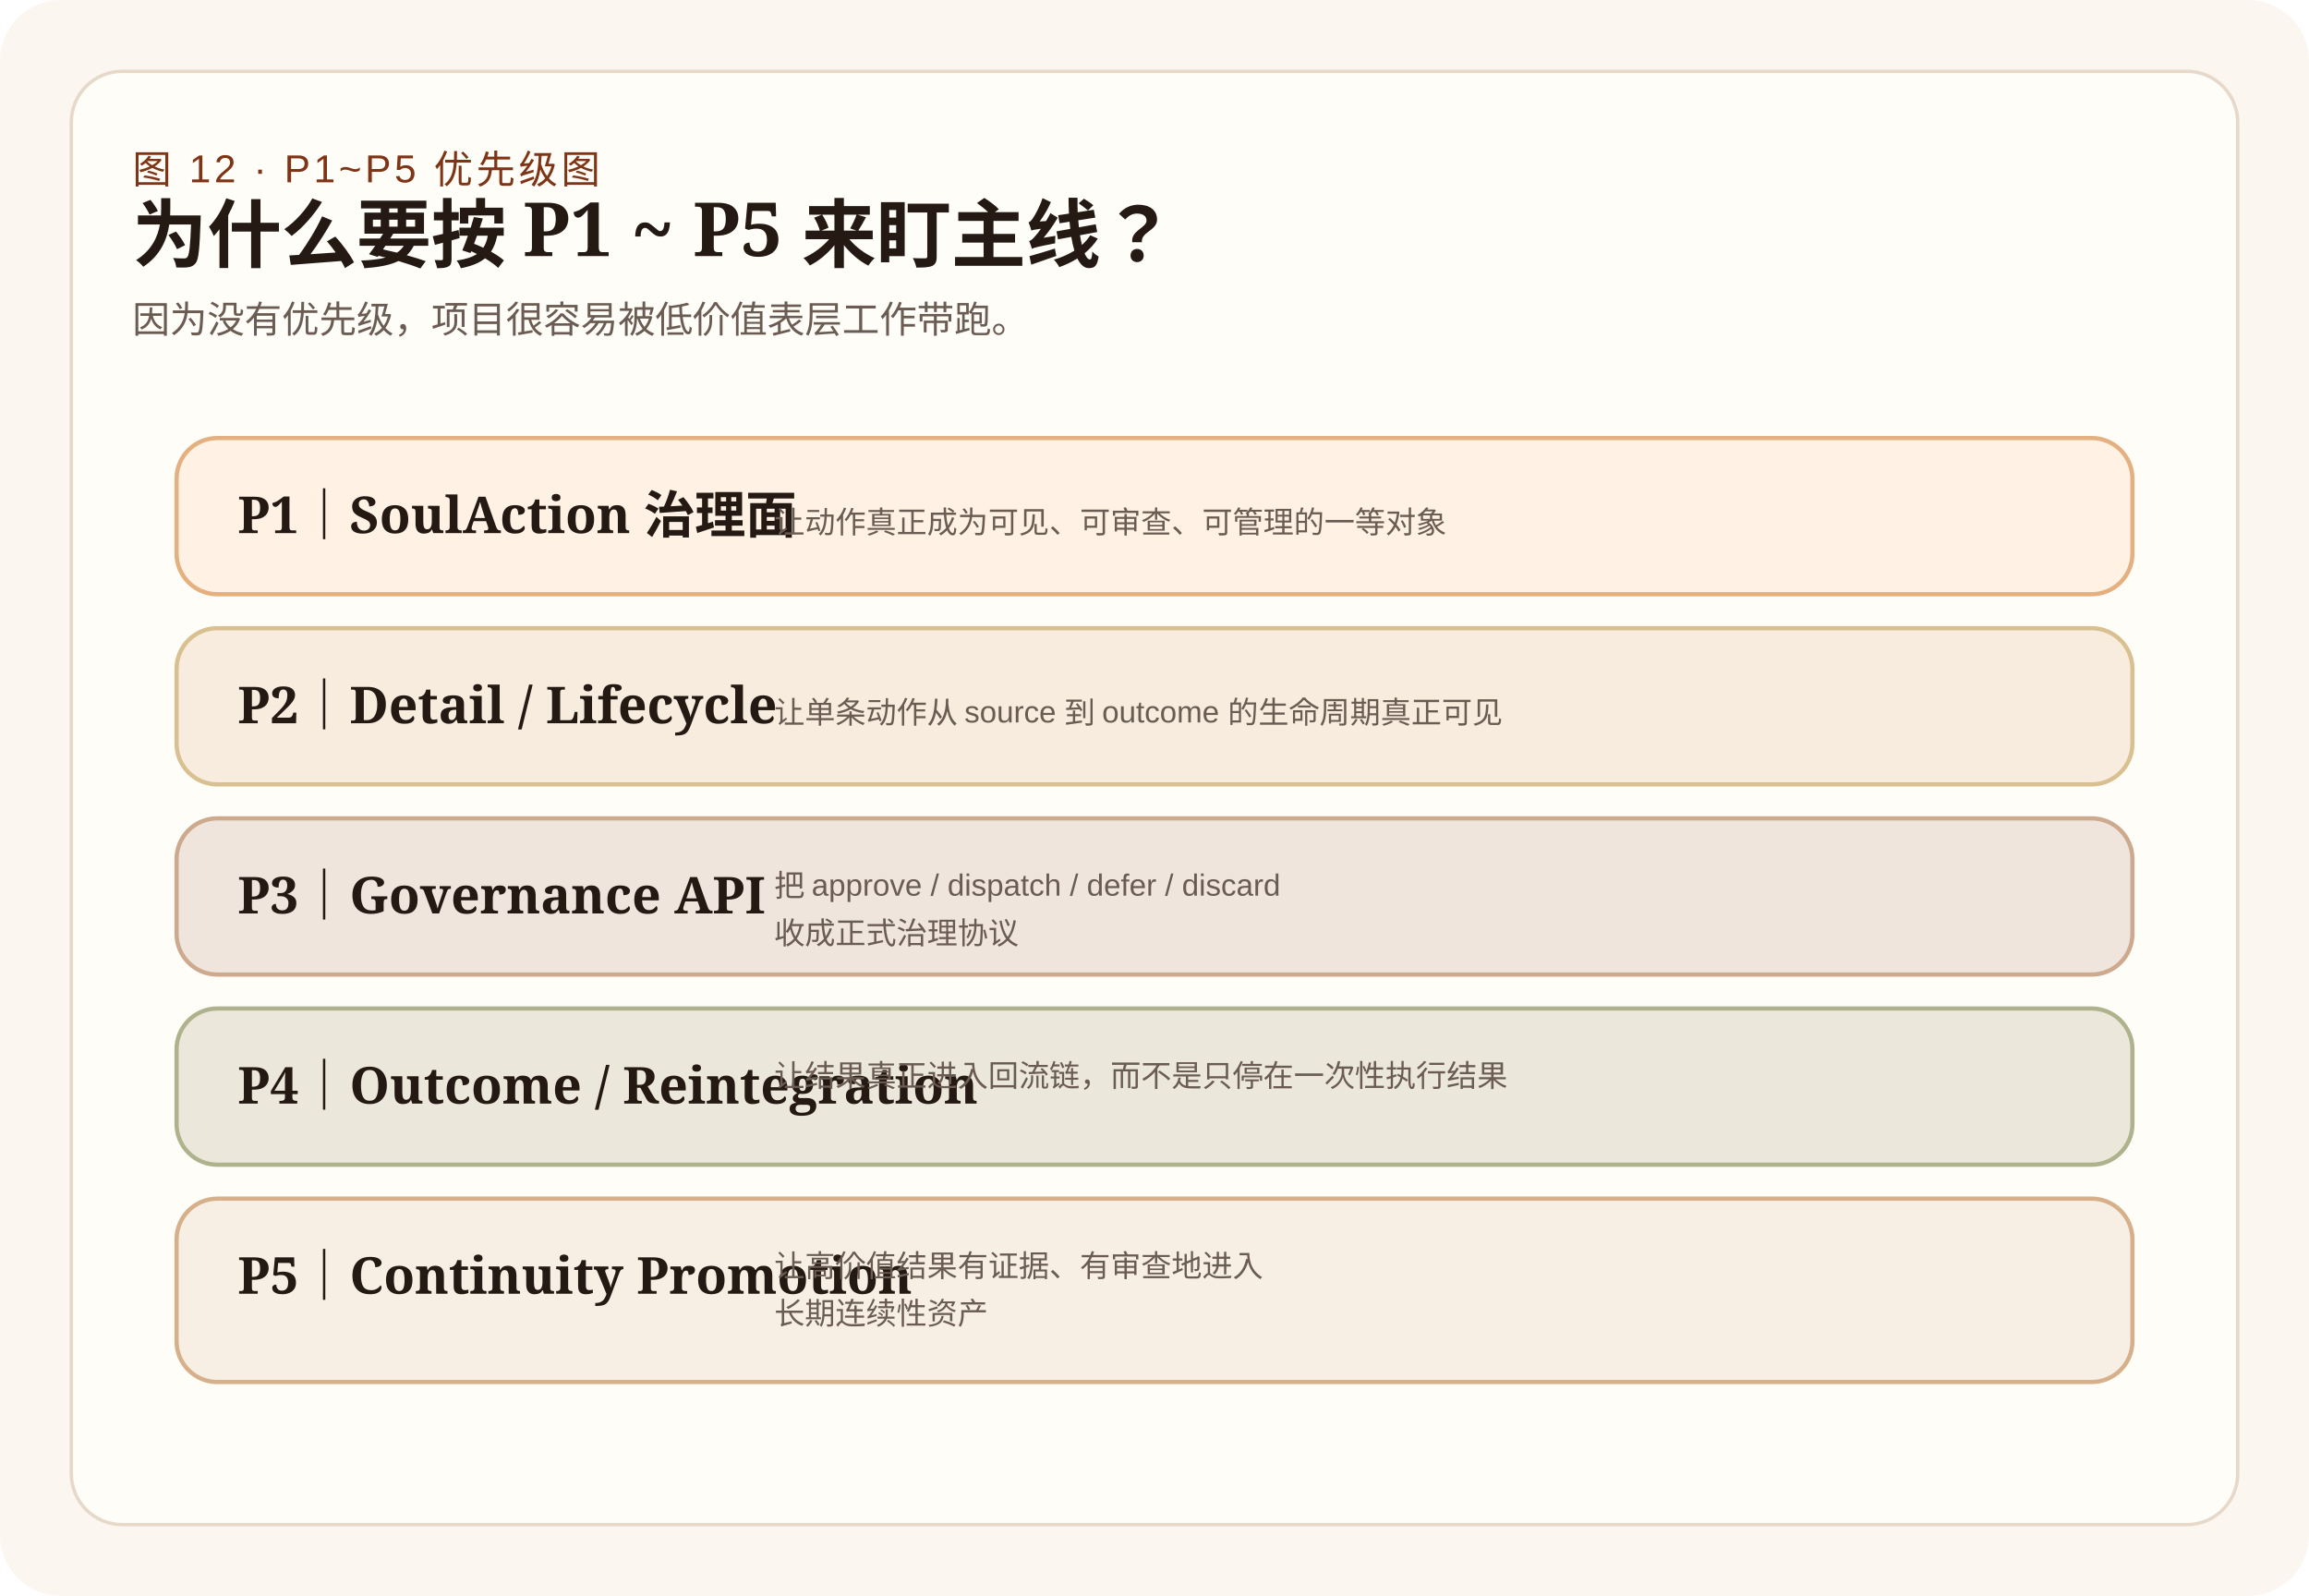
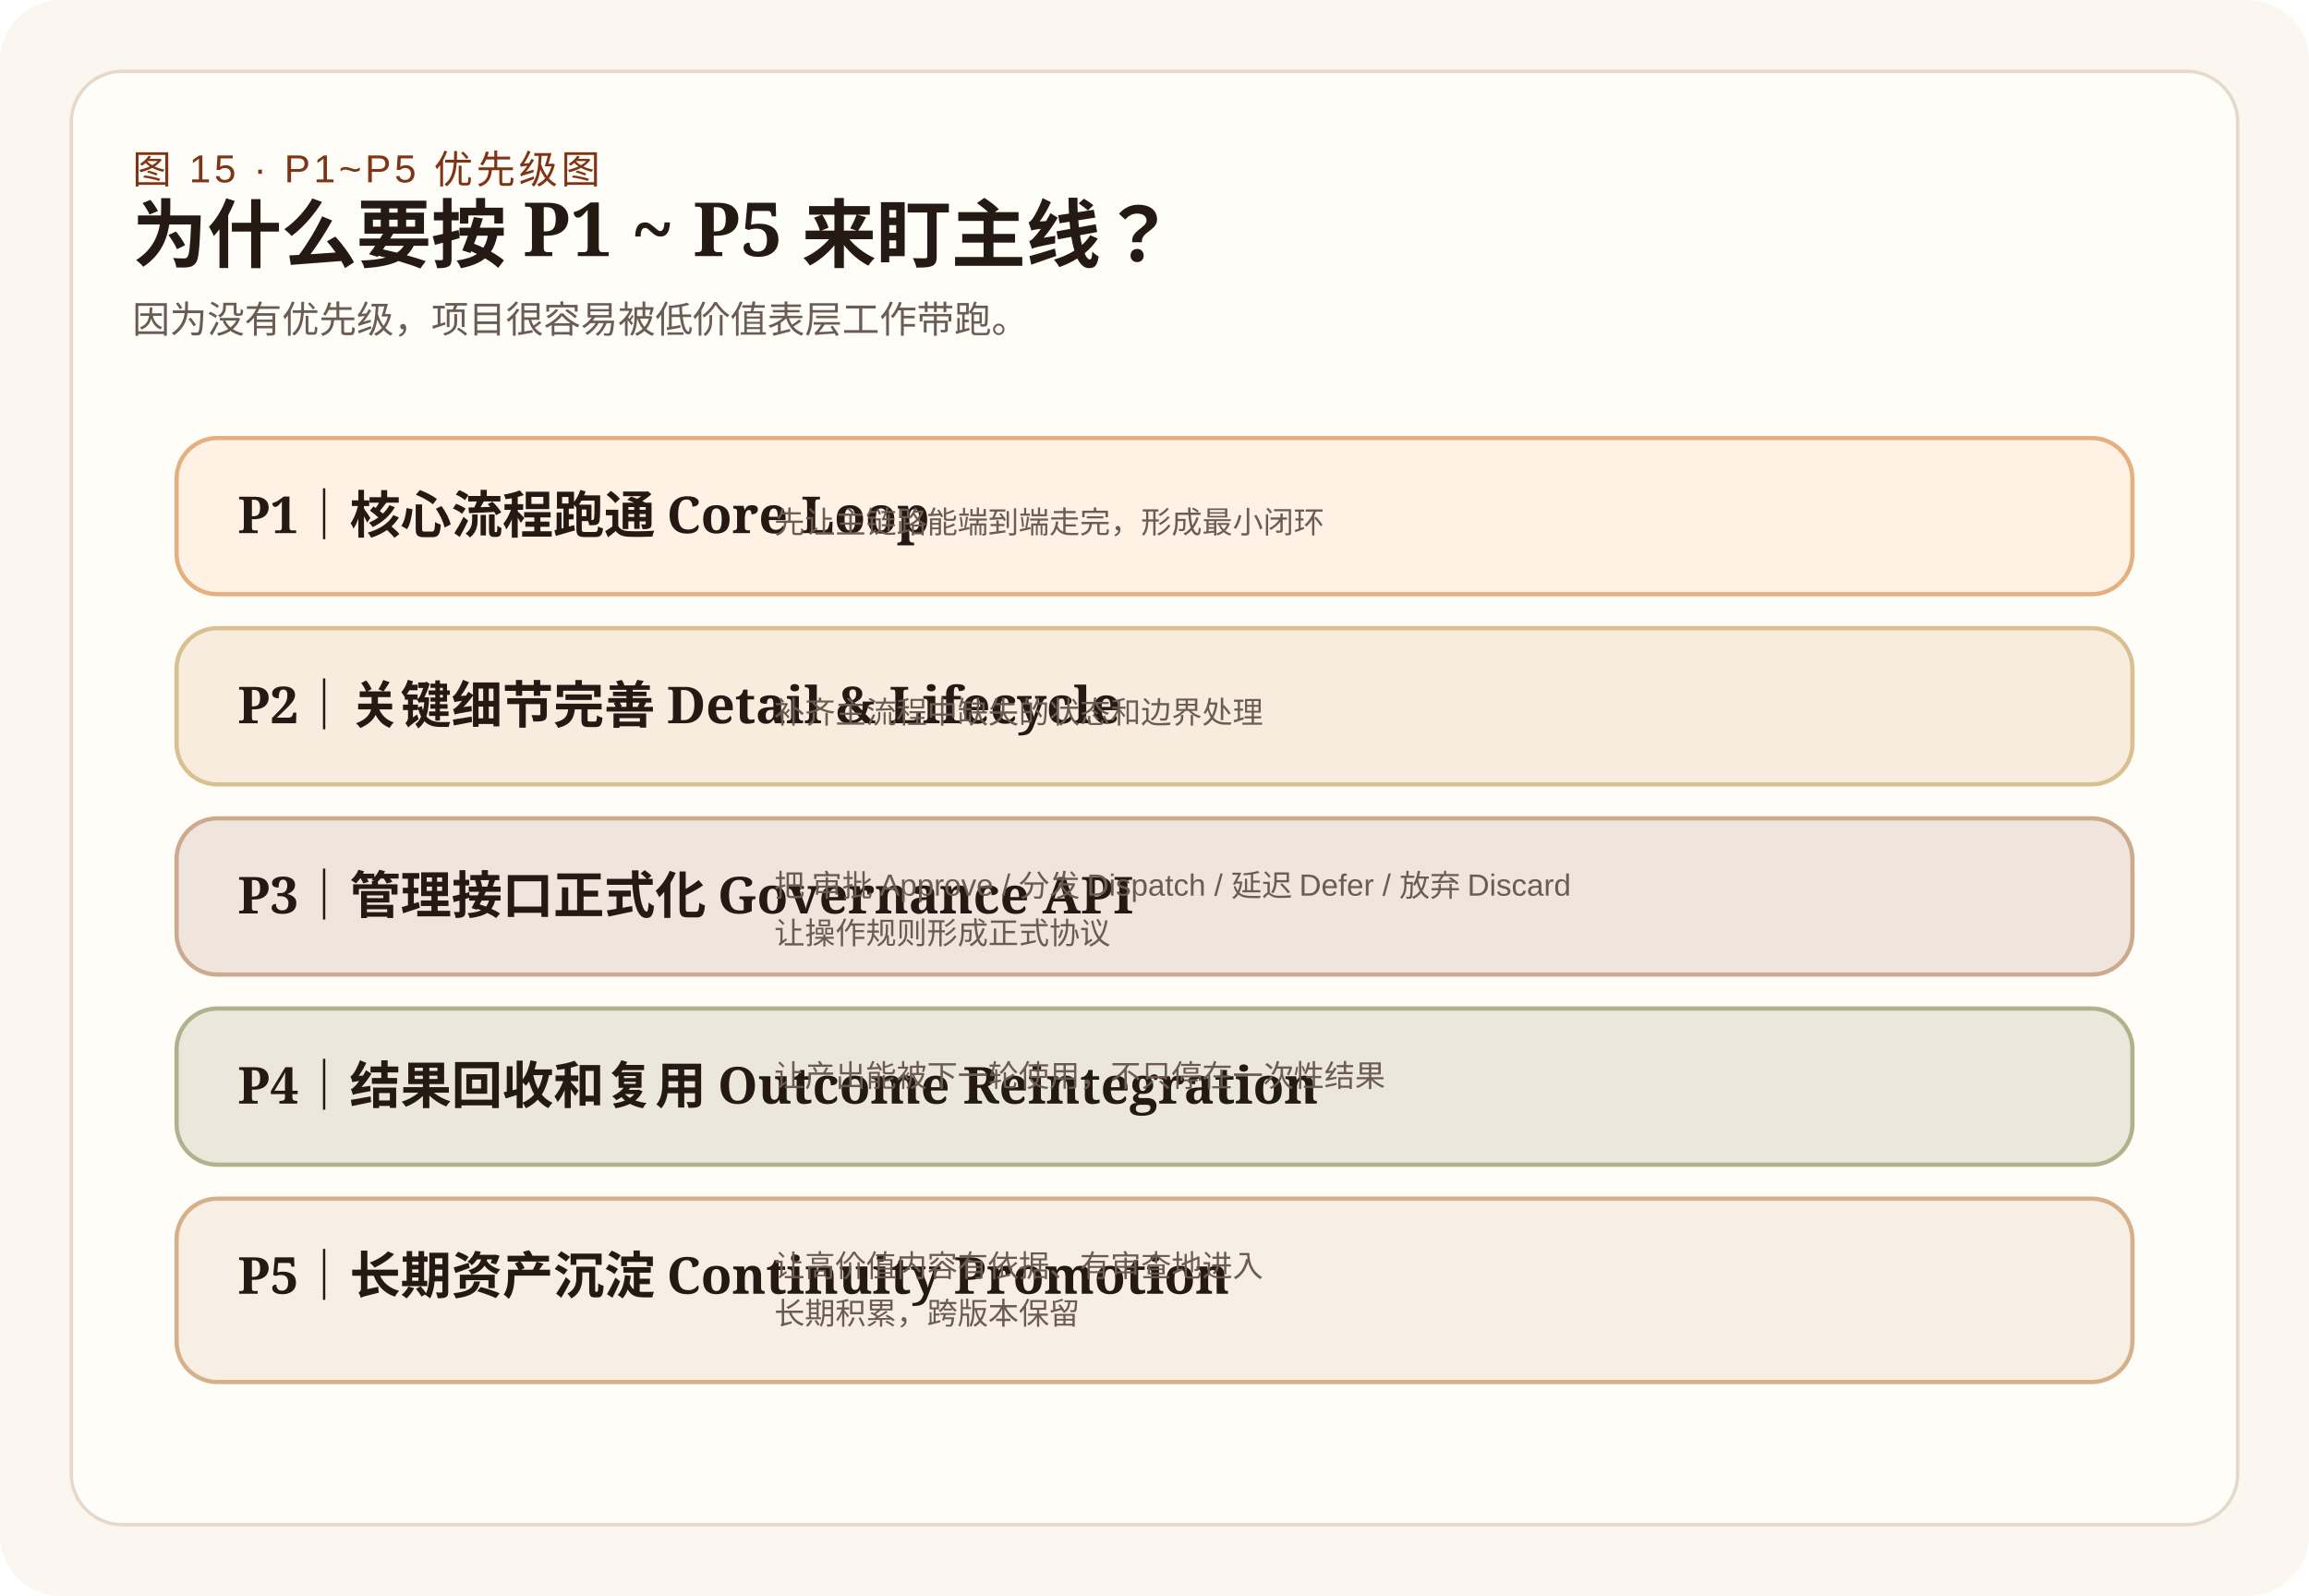
<svg xmlns="http://www.w3.org/2000/svg" width="1360" height="940" viewBox="0 0 1360 940" fill="none">
  <rect width="1360" height="940" rx="36" fill="#FBF6EF" />
  <rect x="42" y="42" width="1276" height="856" rx="30" fill="#FFFDF8" stroke="#E7D9C9" stroke-width="2" />
-   <text x="78" y="108" fill="#7F3415" font-size="23" font-family="Arial, sans-serif" letter-spacing="2">图 12 · P1~P5 优先级图</text>
+   <text x="78" y="108" fill="#7F3415" font-size="23" font-family="Arial, sans-serif" letter-spacing="2">图 15 · P1~P5 优先级图</text>
  <text x="78" y="154" fill="#241913" font-size="44" font-family="Georgia, serif" font-weight="700">为什么要按 P1 ~ P5 来盯主线？</text>
  <text x="78" y="196" fill="#6B5C53" font-size="22" font-family="Arial, sans-serif">因为没有优先级，项目很容易被低价值表层工作带跑。</text>
  <g>
    <rect x="104" y="258" width="1152" height="92" rx="24" fill="#FFF1E4" stroke="#E4B07F" stroke-width="2.5" />
-     <text x="140" y="314" fill="#241913" font-size="30" font-family="Georgia, serif" font-weight="700">P1｜SoulAction 治理面</text>
-     <text x="456" y="314" fill="#6B5C53" font-size="18" font-family="Arial, sans-serif">让动作真正成为可见、可审查、可管理的一等对象</text>
+     <text x="140" y="314" fill="#241913" font-size="30" font-family="Georgia, serif" font-weight="700">P1｜核心流程跑通 Core Loop</text>
+     <text x="456" y="314" fill="#6B5C53" font-size="18" font-family="Arial, sans-serif">先让主链路能端到端走完，形成最小闭环</text>
    <rect x="104" y="370" width="1152" height="92" rx="24" fill="#F8ECDf" stroke="#D8C091" stroke-width="2.5" />
-     <text x="140" y="426" fill="#241913" font-size="30" font-family="Georgia, serif" font-weight="700">P2｜Detail / Lifecycle</text>
-     <text x="456" y="426" fill="#6B5C53" font-size="18" font-family="Arial, sans-serif">让单条动作从 source 到 outcome 的生命周期真正可见</text>
+     <text x="140" y="426" fill="#241913" font-size="30" font-family="Georgia, serif" font-weight="700">P2｜关键细节完善 Detail &amp; Lifecycle</text>
+     <text x="456" y="426" fill="#6B5C53" font-size="18" font-family="Arial, sans-serif">补齐主流程中缺失的状态和边界处理</text>
    <rect x="104" y="482" width="1152" height="92" rx="24" fill="#EFE5DC" stroke="#CDA98E" stroke-width="2.5" />
-     <text x="140" y="538" fill="#241913" font-size="30" font-family="Georgia, serif" font-weight="700">P3｜Governance API</text>
-     <text x="456" y="528" fill="#6B5C53" font-size="18" font-family="Arial, sans-serif">把 approve / dispatch / defer / discard</text>
-     <text x="456" y="556" fill="#6B5C53" font-size="18" font-family="Arial, sans-serif">收成正式治理协议</text>
+     <text x="140" y="538" fill="#241913" font-size="30" font-family="Georgia, serif" font-weight="700">P3｜管理接口正式化 Governance API</text>
+     <text x="456" y="528" fill="#6B5C53" font-size="18" font-family="Arial, sans-serif">把 审批 Approve / 分发 Dispatch / 延迟 Defer / 放弃 Discard</text>
+     <text x="456" y="556" fill="#6B5C53" font-size="18" font-family="Arial, sans-serif">让操作规则形成正式协议</text>
    <rect x="104" y="594" width="1152" height="92" rx="24" fill="#ECE7DB" stroke="#AEB28D" stroke-width="2.5" />
-     <text x="140" y="650" fill="#241913" font-size="30" font-family="Georgia, serif" font-weight="700">P4｜Outcome / Reintegration</text>
-     <text x="456" y="640" fill="#6B5C53" font-size="18" font-family="Arial, sans-serif">让结果真正进入回流链，而不是只停在一次性执行结果</text>
+     <text x="140" y="650" fill="#241913" font-size="30" font-family="Georgia, serif" font-weight="700">P4｜结果回收和复用 Outcome Reintegration</text>
+     <text x="456" y="640" fill="#6B5C53" font-size="18" font-family="Arial, sans-serif">让产出能被下一轮使用，不只停在一次性结果</text>
    <rect x="104" y="706" width="1152" height="108" rx="24" fill="#F7EFE4" stroke="#D6B08A" stroke-width="2.5" />
-     <text x="140" y="762" fill="#241913" font-size="30" font-family="Georgia, serif" font-weight="700">P5｜Continuity Promotion</text>
-     <text x="456" y="752" fill="#6B5C53" font-size="18" font-family="Arial, sans-serif">让高价值结果有证据、有审查地进入</text>
-     <text x="456" y="780" fill="#6B5C53" font-size="18" font-family="Arial, sans-serif">长期连续性资产</text>
+     <text x="140" y="762" fill="#241913" font-size="30" font-family="Georgia, serif" font-weight="700">P5｜长期资产沉淀 Continuity Promotion</text>
+     <text x="456" y="752" fill="#6B5C53" font-size="18" font-family="Arial, sans-serif">让高价值内容有依据、有审查地进入</text>
+     <text x="456" y="780" fill="#6B5C53" font-size="18" font-family="Arial, sans-serif">长期积累，跨版本保留</text>
  </g>
</svg>
